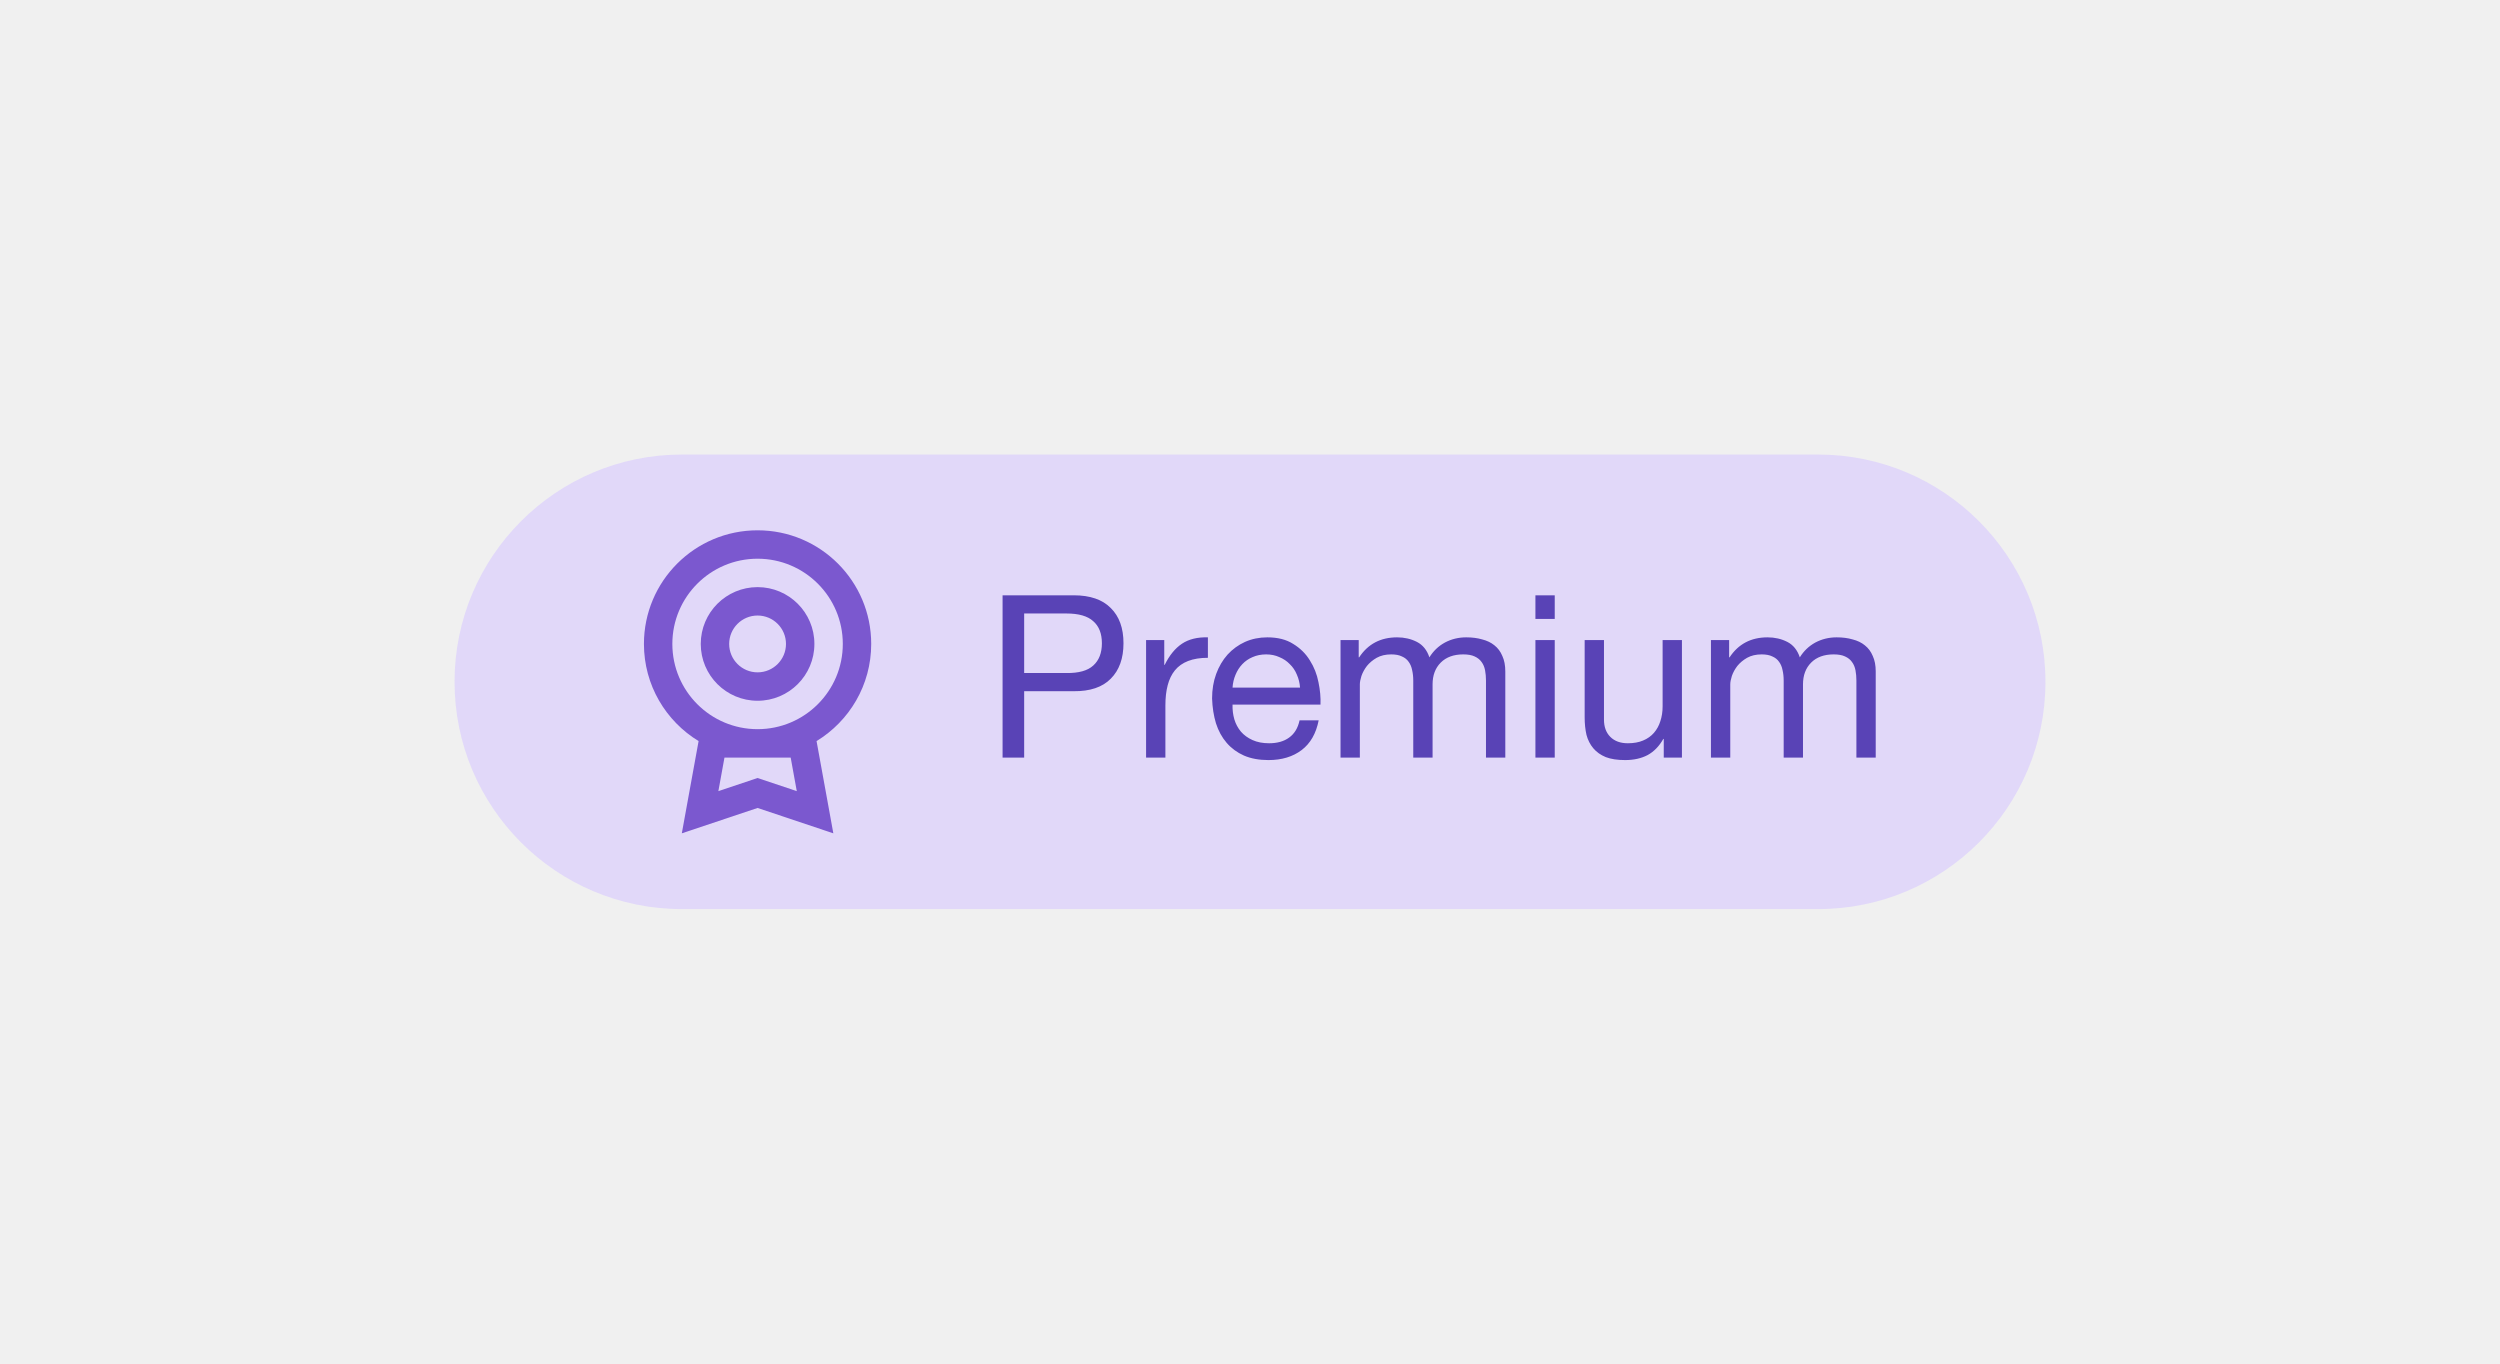
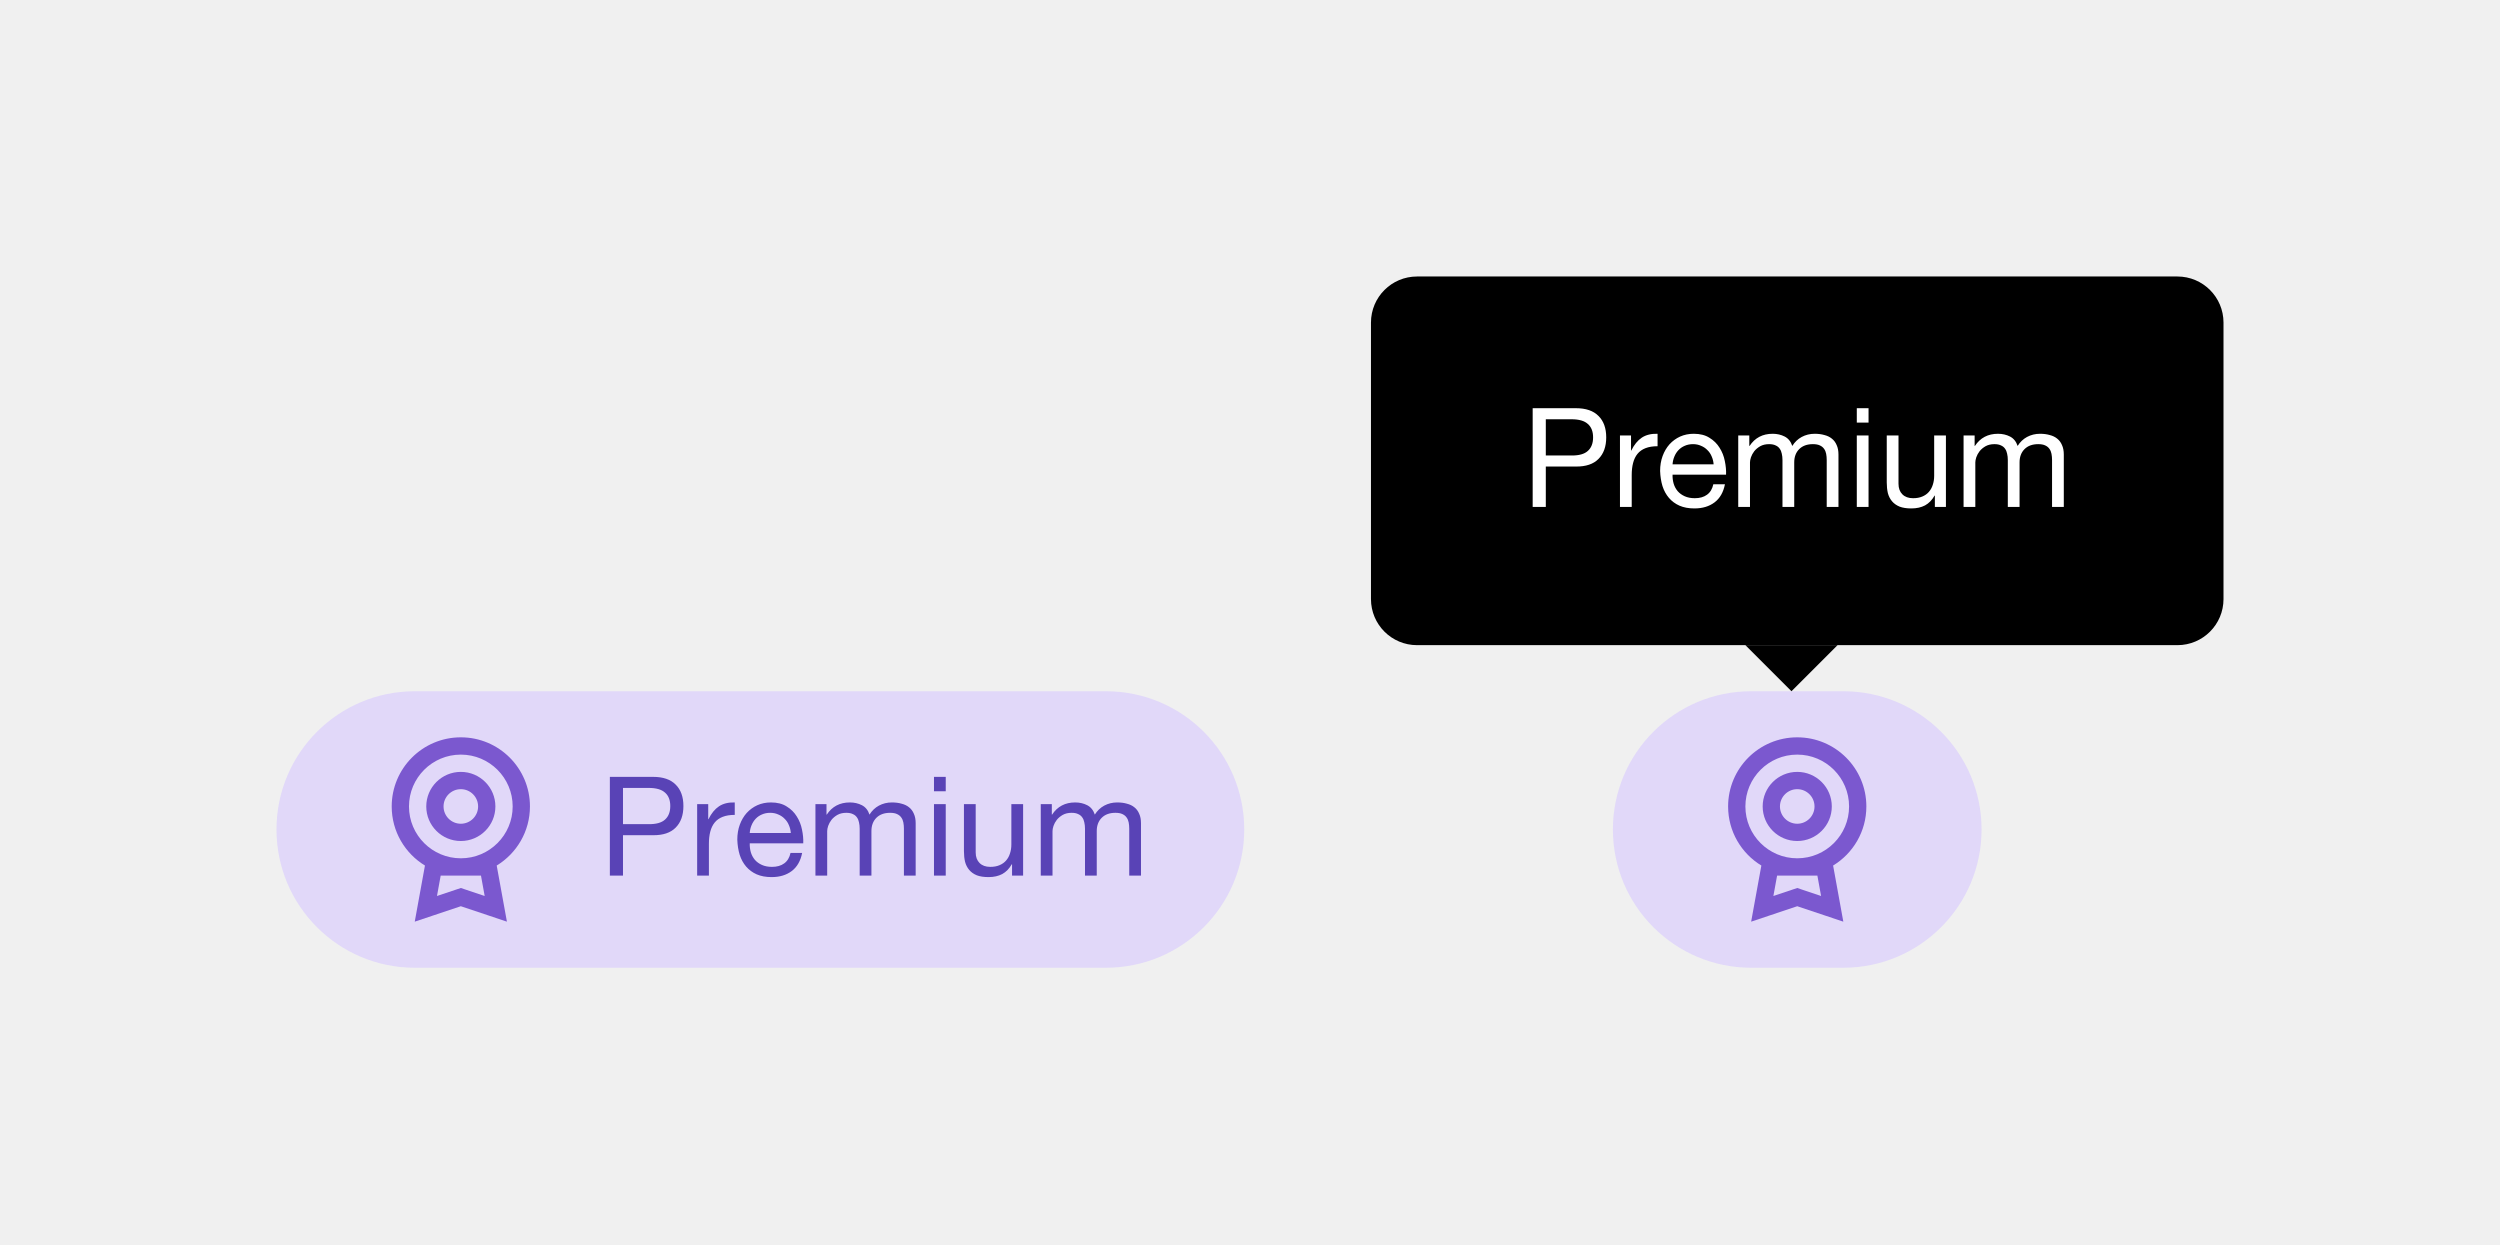
- <svg xmlns="http://www.w3.org/2000/svg" width="132" height="72" viewBox="0 0 132 72" fill="none">
-   <path d="M24 36C24 29.373 29.373 24 36 24H96C102.627 24 108 29.373 108 36V36C108 42.627 102.627 48 96 48H36C29.373 48 24 42.627 24 36V36Z" fill="#E1D8F9" />
-   <path fill-rule="evenodd" clip-rule="evenodd" d="M40 38.5C42.485 38.5 44.5 36.485 44.5 34C44.5 31.515 42.485 29.5 40 29.5C37.515 29.5 35.5 31.515 35.5 34C35.5 36.485 37.515 38.5 40 38.5ZM46 34C46 36.173 44.844 38.077 43.114 39.129L43.694 42.316L44 44L42.377 43.456L40 42.66L37.623 43.456L36 44L36.306 42.316L36.886 39.129C35.156 38.077 34 36.173 34 34C34 30.686 36.686 28 40 28C43.314 28 46 30.686 46 34ZM38.252 40H40H41.748L42.07 41.772L40.477 41.238L40 41.078L39.523 41.238L37.93 41.772L38.252 40ZM41.5 34C41.5 34.828 40.828 35.5 40 35.5C39.172 35.5 38.5 34.828 38.5 34C38.5 33.172 39.172 32.5 40 32.5C40.828 32.5 41.5 33.172 41.5 34ZM43 34C43 35.657 41.657 37 40 37C38.343 37 37 35.657 37 34C37 32.343 38.343 31 40 31C41.657 31 43 32.343 43 34Z" fill="#7B58CF" />
-   <path d="M54.076 35.536V32.392H56.308C56.956 32.392 57.428 32.528 57.724 32.8C58.028 33.064 58.18 33.452 58.18 33.964C58.18 34.476 58.028 34.868 57.724 35.14C57.428 35.412 56.956 35.544 56.308 35.536H54.076ZM52.936 31.432V40H54.076V36.496H56.692C57.556 36.504 58.208 36.284 58.648 35.836C59.096 35.388 59.32 34.764 59.32 33.964C59.32 33.164 59.096 32.544 58.648 32.104C58.208 31.656 57.556 31.432 56.692 31.432H52.936ZM60.513 33.796V40H61.533V37.24C61.533 36.84 61.573 36.488 61.653 36.184C61.733 35.872 61.861 35.608 62.037 35.392C62.213 35.176 62.445 35.012 62.733 34.9C63.021 34.788 63.369 34.732 63.777 34.732V33.652C63.225 33.636 62.769 33.748 62.409 33.988C62.049 34.228 61.745 34.6 61.497 35.104H61.473V33.796H60.513ZM68.642 36.304H65.078C65.094 36.064 65.146 35.84 65.234 35.632C65.322 35.416 65.442 35.228 65.594 35.068C65.746 34.908 65.926 34.784 66.134 34.696C66.35 34.6 66.59 34.552 66.854 34.552C67.11 34.552 67.342 34.6 67.55 34.696C67.766 34.784 67.95 34.908 68.102 35.068C68.262 35.22 68.386 35.404 68.474 35.62C68.57 35.836 68.626 36.064 68.642 36.304ZM69.626 38.032H68.618C68.53 38.44 68.346 38.744 68.066 38.944C67.794 39.144 67.442 39.244 67.01 39.244C66.674 39.244 66.382 39.188 66.134 39.076C65.886 38.964 65.682 38.816 65.522 38.632C65.362 38.44 65.246 38.224 65.174 37.984C65.102 37.736 65.07 37.476 65.078 37.204H69.722C69.738 36.828 69.702 36.432 69.614 36.016C69.534 35.6 69.382 35.216 69.158 34.864C68.942 34.512 68.65 34.224 68.282 34C67.922 33.768 67.466 33.652 66.914 33.652C66.49 33.652 66.098 33.732 65.738 33.892C65.386 34.052 65.078 34.276 64.814 34.564C64.558 34.852 64.358 35.192 64.214 35.584C64.07 35.976 63.998 36.408 63.998 36.88C64.014 37.352 64.082 37.788 64.202 38.188C64.33 38.588 64.518 38.932 64.766 39.22C65.014 39.508 65.318 39.732 65.678 39.892C66.046 40.052 66.478 40.132 66.974 40.132C67.678 40.132 68.262 39.956 68.726 39.604C69.19 39.252 69.49 38.728 69.626 38.032ZM70.78 33.796V40H71.8V36.136C71.8 36.016 71.828 35.868 71.884 35.692C71.948 35.508 72.044 35.332 72.172 35.164C72.308 34.996 72.48 34.852 72.688 34.732C72.904 34.612 73.16 34.552 73.456 34.552C73.688 34.552 73.876 34.588 74.02 34.66C74.172 34.724 74.292 34.82 74.38 34.948C74.468 35.068 74.528 35.212 74.56 35.38C74.6 35.548 74.62 35.732 74.62 35.932V40H75.64V36.136C75.64 35.656 75.784 35.272 76.072 34.984C76.36 34.696 76.756 34.552 77.26 34.552C77.508 34.552 77.708 34.588 77.86 34.66C78.02 34.732 78.144 34.832 78.232 34.96C78.32 35.08 78.38 35.224 78.412 35.392C78.444 35.56 78.46 35.74 78.46 35.932V40H79.48V35.452C79.48 35.132 79.428 34.86 79.324 34.636C79.228 34.404 79.088 34.216 78.904 34.072C78.728 33.928 78.512 33.824 78.256 33.76C78.008 33.688 77.728 33.652 77.416 33.652C77.008 33.652 76.632 33.744 76.288 33.928C75.952 34.112 75.68 34.372 75.472 34.708C75.344 34.324 75.124 34.052 74.812 33.892C74.5 33.732 74.152 33.652 73.768 33.652C72.896 33.652 72.228 34.004 71.764 34.708H71.74V33.796H70.78ZM82.09 32.68V31.432H81.07V32.68H82.09ZM81.07 33.796V40H82.09V33.796H81.07ZM88.806 40V33.796H87.786V37.3C87.786 37.58 87.746 37.84 87.666 38.08C87.594 38.312 87.482 38.516 87.33 38.692C87.178 38.868 86.986 39.004 86.754 39.1C86.53 39.196 86.262 39.244 85.95 39.244C85.558 39.244 85.25 39.132 85.026 38.908C84.802 38.684 84.69 38.38 84.69 37.996V33.796H83.67V37.876C83.67 38.212 83.702 38.52 83.766 38.8C83.838 39.072 83.958 39.308 84.126 39.508C84.294 39.708 84.514 39.864 84.786 39.976C85.058 40.08 85.398 40.132 85.806 40.132C86.262 40.132 86.658 40.044 86.994 39.868C87.33 39.684 87.606 39.4 87.822 39.016H87.846V40H88.806ZM90.338 33.796V40H91.358V36.136C91.358 36.016 91.386 35.868 91.442 35.692C91.506 35.508 91.602 35.332 91.73 35.164C91.866 34.996 92.038 34.852 92.246 34.732C92.462 34.612 92.718 34.552 93.014 34.552C93.246 34.552 93.434 34.588 93.578 34.66C93.73 34.724 93.85 34.82 93.938 34.948C94.026 35.068 94.086 35.212 94.118 35.38C94.158 35.548 94.178 35.732 94.178 35.932V40H95.198V36.136C95.198 35.656 95.342 35.272 95.63 34.984C95.918 34.696 96.314 34.552 96.818 34.552C97.066 34.552 97.266 34.588 97.418 34.66C97.578 34.732 97.702 34.832 97.79 34.96C97.878 35.08 97.938 35.224 97.97 35.392C98.002 35.56 98.018 35.74 98.018 35.932V40H99.038V35.452C99.038 35.132 98.986 34.86 98.882 34.636C98.786 34.404 98.646 34.216 98.462 34.072C98.286 33.928 98.07 33.824 97.814 33.76C97.566 33.688 97.286 33.652 96.974 33.652C96.566 33.652 96.19 33.744 95.846 33.928C95.51 34.112 95.238 34.372 95.03 34.708C94.902 34.324 94.682 34.052 94.37 33.892C94.058 33.732 93.71 33.652 93.326 33.652C92.454 33.652 91.786 34.004 91.322 34.708H91.298V33.796H90.338Z" fill="#5943B6" />
+ <svg xmlns="http://www.w3.org/2000/svg" width="217" height="108" viewBox="0 0 217 108" fill="none">
+   <path d="M24 72C24 65.373 29.373 60 36 60H96C102.627 60 108 65.373 108 72V72C108 78.627 102.627 84 96 84H36C29.373 84 24 78.627 24 72V72Z" fill="#E1D8F9" />
+   <path fill-rule="evenodd" clip-rule="evenodd" d="M40 74.5C42.485 74.5 44.5 72.485 44.5 70C44.5 67.515 42.485 65.5 40 65.5C37.515 65.5 35.5 67.515 35.5 70C35.5 72.485 37.515 74.5 40 74.5ZM46 70C46 72.173 44.844 74.077 43.114 75.129L43.694 78.316L44 80L42.377 79.456L40 78.66L37.623 79.456L36 80L36.306 78.316L36.886 75.129C35.156 74.077 34 72.173 34 70C34 66.686 36.686 64 40 64C43.314 64 46 66.686 46 70ZM38.252 76H40H41.748L42.07 77.772L40.477 77.238L40 77.078L39.523 77.238L37.93 77.772L38.252 76ZM41.5 70C41.5 70.828 40.828 71.5 40 71.5C39.172 71.5 38.5 70.828 38.5 70C38.5 69.172 39.172 68.5 40 68.5C40.828 68.5 41.5 69.172 41.5 70ZM43 70C43 71.657 41.657 73 40 73C38.343 73 37 71.657 37 70C37 68.343 38.343 67 40 67C41.657 67 43 68.343 43 70Z" fill="#7B58CF" />
+   <path d="M54.076 71.536V68.392H56.308C56.956 68.392 57.428 68.528 57.724 68.8C58.028 69.064 58.18 69.452 58.18 69.964C58.18 70.476 58.028 70.868 57.724 71.14C57.428 71.412 56.956 71.544 56.308 71.536H54.076ZM52.936 67.432V76H54.076V72.496H56.692C57.556 72.504 58.208 72.284 58.648 71.836C59.096 71.388 59.32 70.764 59.32 69.964C59.32 69.164 59.096 68.544 58.648 68.104C58.208 67.656 57.556 67.432 56.692 67.432H52.936ZM60.513 69.796V76H61.533V73.24C61.533 72.84 61.573 72.488 61.653 72.184C61.733 71.872 61.861 71.608 62.037 71.392C62.213 71.176 62.445 71.012 62.733 70.9C63.021 70.788 63.369 70.732 63.777 70.732V69.652C63.225 69.636 62.769 69.748 62.409 69.988C62.049 70.228 61.745 70.6 61.497 71.104H61.473V69.796H60.513ZM68.642 72.304H65.078C65.094 72.064 65.146 71.84 65.234 71.632C65.322 71.416 65.442 71.228 65.594 71.068C65.746 70.908 65.926 70.784 66.134 70.696C66.35 70.6 66.59 70.552 66.854 70.552C67.11 70.552 67.342 70.6 67.55 70.696C67.766 70.784 67.95 70.908 68.102 71.068C68.262 71.22 68.386 71.404 68.474 71.62C68.57 71.836 68.626 72.064 68.642 72.304ZM69.626 74.032H68.618C68.53 74.44 68.346 74.744 68.066 74.944C67.794 75.144 67.442 75.244 67.01 75.244C66.674 75.244 66.382 75.188 66.134 75.076C65.886 74.964 65.682 74.816 65.522 74.632C65.362 74.44 65.246 74.224 65.174 73.984C65.102 73.736 65.07 73.476 65.078 73.204H69.722C69.738 72.828 69.702 72.432 69.614 72.016C69.534 71.6 69.382 71.216 69.158 70.864C68.942 70.512 68.65 70.224 68.282 70C67.922 69.768 67.466 69.652 66.914 69.652C66.49 69.652 66.098 69.732 65.738 69.892C65.386 70.052 65.078 70.276 64.814 70.564C64.558 70.852 64.358 71.192 64.214 71.584C64.07 71.976 63.998 72.408 63.998 72.88C64.014 73.352 64.082 73.788 64.202 74.188C64.33 74.588 64.518 74.932 64.766 75.22C65.014 75.508 65.318 75.732 65.678 75.892C66.046 76.052 66.478 76.132 66.974 76.132C67.678 76.132 68.262 75.956 68.726 75.604C69.19 75.252 69.49 74.728 69.626 74.032ZM70.78 69.796V76H71.8V72.136C71.8 72.016 71.828 71.868 71.884 71.692C71.948 71.508 72.044 71.332 72.172 71.164C72.308 70.996 72.48 70.852 72.688 70.732C72.904 70.612 73.16 70.552 73.456 70.552C73.688 70.552 73.876 70.588 74.02 70.66C74.172 70.724 74.292 70.82 74.38 70.948C74.468 71.068 74.528 71.212 74.56 71.38C74.6 71.548 74.62 71.732 74.62 71.932V76H75.64V72.136C75.64 71.656 75.784 71.272 76.072 70.984C76.36 70.696 76.756 70.552 77.26 70.552C77.508 70.552 77.708 70.588 77.86 70.66C78.02 70.732 78.144 70.832 78.232 70.96C78.32 71.08 78.38 71.224 78.412 71.392C78.444 71.56 78.46 71.74 78.46 71.932V76H79.48V71.452C79.48 71.132 79.428 70.86 79.324 70.636C79.228 70.404 79.088 70.216 78.904 70.072C78.728 69.928 78.512 69.824 78.256 69.76C78.008 69.688 77.728 69.652 77.416 69.652C77.008 69.652 76.632 69.744 76.288 69.928C75.952 70.112 75.68 70.372 75.472 70.708C75.344 70.324 75.124 70.052 74.812 69.892C74.5 69.732 74.152 69.652 73.768 69.652C72.896 69.652 72.228 70.004 71.764 70.708H71.74V69.796H70.78ZM82.09 68.68V67.432H81.07V68.68H82.09ZM81.07 69.796V76H82.09V69.796H81.07ZM88.806 76V69.796H87.786V73.3C87.786 73.58 87.746 73.84 87.666 74.08C87.594 74.312 87.482 74.516 87.33 74.692C87.178 74.868 86.986 75.004 86.754 75.1C86.53 75.196 86.262 75.244 85.95 75.244C85.558 75.244 85.25 75.132 85.026 74.908C84.802 74.684 84.69 74.38 84.69 73.996V69.796H83.67V73.876C83.67 74.212 83.702 74.52 83.766 74.8C83.838 75.072 83.958 75.308 84.126 75.508C84.294 75.708 84.514 75.864 84.786 75.976C85.058 76.08 85.398 76.132 85.806 76.132C86.262 76.132 86.658 76.044 86.994 75.868C87.33 75.684 87.606 75.4 87.822 75.016H87.846V76H88.806ZM90.338 69.796V76H91.358V72.136C91.358 72.016 91.386 71.868 91.442 71.692C91.506 71.508 91.602 71.332 91.73 71.164C91.866 70.996 92.038 70.852 92.246 70.732C92.462 70.612 92.718 70.552 93.014 70.552C93.246 70.552 93.434 70.588 93.578 70.66C93.73 70.724 93.85 70.82 93.938 70.948C94.026 71.068 94.086 71.212 94.118 71.38C94.158 71.548 94.178 71.732 94.178 71.932V76H95.198V72.136C95.198 71.656 95.342 71.272 95.63 70.984C95.918 70.696 96.314 70.552 96.818 70.552C97.066 70.552 97.266 70.588 97.418 70.66C97.578 70.732 97.702 70.832 97.79 70.96C97.878 71.08 97.938 71.224 97.97 71.392C98.002 71.56 98.018 71.74 98.018 71.932V76H99.038V71.452C99.038 71.132 98.986 70.86 98.882 70.636C98.786 70.404 98.646 70.216 98.462 70.072C98.286 69.928 98.07 69.824 97.814 69.76C97.566 69.688 97.286 69.652 96.974 69.652C96.566 69.652 96.19 69.744 95.846 69.928C95.51 70.112 95.238 70.372 95.03 70.708C94.902 70.324 94.682 70.052 94.37 69.892C94.058 69.732 93.71 69.652 93.326 69.652C92.454 69.652 91.786 70.004 91.322 70.708H91.298V69.796H90.338Z" fill="#5943B6" />
+   <path d="M140 72C140 65.373 145.373 60 152 60H160C166.627 60 172 65.373 172 72V72C172 78.627 166.627 84 160 84H152C145.373 84 140 78.627 140 72V72Z" fill="#E1D8F9" />
+   <path fill-rule="evenodd" clip-rule="evenodd" d="M156 74.5C158.485 74.5 160.5 72.485 160.5 70C160.5 67.515 158.485 65.5 156 65.5C153.515 65.5 151.5 67.515 151.5 70C151.5 72.485 153.515 74.5 156 74.5ZM162 70C162 72.173 160.845 74.077 159.114 75.129L159.694 78.316L160 80L158.377 79.456L156 78.66L153.623 79.456L152 80L152.306 78.316L152.886 75.129C151.155 74.077 150 72.173 150 70C150 66.686 152.686 64 156 64C159.314 64 162 66.686 162 70ZM154.252 76H156H157.748L158.07 77.772L156.476 77.238L156 77.078L155.524 77.238L153.93 77.772L154.252 76ZM157.5 70C157.5 70.828 156.828 71.5 156 71.5C155.172 71.5 154.5 70.828 154.5 70C154.5 69.172 155.172 68.5 156 68.5C156.828 68.5 157.5 69.172 157.5 70ZM159 70C159 71.657 157.657 73 156 73C154.343 73 153 71.657 153 70C153 68.343 154.343 67 156 67C157.657 67 159 68.343 159 70Z" fill="#7B58CF" />
+   <rect x="119" y="24" width="74" height="32" rx="4" fill="black" />
+   <path d="M151.5 56H159.5L155.5 60L151.5 56Z" fill="black" />
+   <path d="M134.176 39.536V36.392H136.408C137.056 36.392 137.528 36.528 137.824 36.8C138.128 37.064 138.28 37.452 138.28 37.964C138.28 38.476 138.128 38.868 137.824 39.14C137.528 39.412 137.056 39.544 136.408 39.536H134.176ZM133.036 35.432V44H134.176V40.496H136.792C137.656 40.504 138.308 40.284 138.748 39.836C139.196 39.388 139.42 38.764 139.42 37.964C139.42 37.164 139.196 36.544 138.748 36.104C138.308 35.656 137.656 35.432 136.792 35.432H133.036ZM140.613 37.796V44H141.633V41.24C141.633 40.84 141.673 40.488 141.753 40.184C141.833 39.872 141.961 39.608 142.137 39.392C142.313 39.176 142.545 39.012 142.833 38.9C143.121 38.788 143.469 38.732 143.877 38.732V37.652C143.325 37.636 142.869 37.748 142.509 37.988C142.149 38.228 141.845 38.6 141.597 39.104H141.573V37.796H140.613ZM148.742 40.304H145.178C145.194 40.064 145.246 39.84 145.334 39.632C145.422 39.416 145.542 39.228 145.694 39.068C145.846 38.908 146.026 38.784 146.234 38.696C146.45 38.6 146.69 38.552 146.954 38.552C147.21 38.552 147.442 38.6 147.65 38.696C147.866 38.784 148.05 38.908 148.202 39.068C148.362 39.22 148.486 39.404 148.574 39.62C148.67 39.836 148.726 40.064 148.742 40.304ZM149.726 42.032H148.718C148.63 42.44 148.446 42.744 148.166 42.944C147.894 43.144 147.542 43.244 147.11 43.244C146.774 43.244 146.482 43.188 146.234 43.076C145.986 42.964 145.782 42.816 145.622 42.632C145.462 42.44 145.346 42.224 145.274 41.984C145.202 41.736 145.17 41.476 145.178 41.204H149.822C149.838 40.828 149.802 40.432 149.714 40.016C149.634 39.6 149.482 39.216 149.258 38.864C149.042 38.512 148.75 38.224 148.382 38C148.022 37.768 147.566 37.652 147.014 37.652C146.59 37.652 146.198 37.732 145.838 37.892C145.486 38.052 145.178 38.276 144.914 38.564C144.658 38.852 144.458 39.192 144.314 39.584C144.17 39.976 144.098 40.408 144.098 40.88C144.114 41.352 144.182 41.788 144.302 42.188C144.43 42.588 144.618 42.932 144.866 43.22C145.114 43.508 145.418 43.732 145.778 43.892C146.146 44.052 146.578 44.132 147.074 44.132C147.778 44.132 148.362 43.956 148.826 43.604C149.29 43.252 149.59 42.728 149.726 42.032ZM150.879 37.796V44H151.899V40.136C151.899 40.016 151.927 39.868 151.983 39.692C152.047 39.508 152.143 39.332 152.271 39.164C152.407 38.996 152.579 38.852 152.787 38.732C153.003 38.612 153.259 38.552 153.555 38.552C153.787 38.552 153.975 38.588 154.119 38.66C154.271 38.724 154.391 38.82 154.479 38.948C154.567 39.068 154.627 39.212 154.659 39.38C154.699 39.548 154.719 39.732 154.719 39.932V44H155.739V40.136C155.739 39.656 155.883 39.272 156.171 38.984C156.459 38.696 156.855 38.552 157.359 38.552C157.607 38.552 157.807 38.588 157.959 38.66C158.119 38.732 158.243 38.832 158.331 38.96C158.419 39.08 158.479 39.224 158.511 39.392C158.543 39.56 158.559 39.74 158.559 39.932V44H159.579V39.452C159.579 39.132 159.527 38.86 159.423 38.636C159.327 38.404 159.187 38.216 159.003 38.072C158.827 37.928 158.611 37.824 158.355 37.76C158.107 37.688 157.827 37.652 157.515 37.652C157.107 37.652 156.731 37.744 156.387 37.928C156.051 38.112 155.779 38.372 155.571 38.708C155.443 38.324 155.223 38.052 154.911 37.892C154.599 37.732 154.251 37.652 153.867 37.652C152.995 37.652 152.327 38.004 151.863 38.708H151.839V37.796H150.879ZM162.19 36.68V35.432H161.17V36.68H162.19ZM161.17 37.796V44H162.19V37.796H161.17ZM168.906 44V37.796H167.886V41.3C167.886 41.58 167.846 41.84 167.766 42.08C167.694 42.312 167.582 42.516 167.43 42.692C167.278 42.868 167.086 43.004 166.854 43.1C166.63 43.196 166.362 43.244 166.05 43.244C165.658 43.244 165.35 43.132 165.126 42.908C164.902 42.684 164.79 42.38 164.79 41.996V37.796H163.77V41.876C163.77 42.212 163.802 42.52 163.866 42.8C163.938 43.072 164.058 43.308 164.226 43.508C164.394 43.708 164.614 43.864 164.886 43.976C165.158 44.08 165.498 44.132 165.906 44.132C166.362 44.132 166.758 44.044 167.094 43.868C167.43 43.684 167.706 43.4 167.922 43.016H167.946V44H168.906ZM170.438 37.796V44H171.458V40.136C171.458 40.016 171.486 39.868 171.542 39.692C171.606 39.508 171.702 39.332 171.83 39.164C171.966 38.996 172.138 38.852 172.346 38.732C172.562 38.612 172.818 38.552 173.114 38.552C173.346 38.552 173.534 38.588 173.678 38.66C173.83 38.724 173.95 38.82 174.038 38.948C174.126 39.068 174.186 39.212 174.218 39.38C174.258 39.548 174.278 39.732 174.278 39.932V44H175.298V40.136C175.298 39.656 175.442 39.272 175.73 38.984C176.018 38.696 176.414 38.552 176.918 38.552C177.166 38.552 177.366 38.588 177.518 38.66C177.678 38.732 177.802 38.832 177.89 38.96C177.978 39.08 178.038 39.224 178.07 39.392C178.102 39.56 178.118 39.74 178.118 39.932V44H179.138V39.452C179.138 39.132 179.086 38.86 178.982 38.636C178.886 38.404 178.746 38.216 178.562 38.072C178.386 37.928 178.17 37.824 177.914 37.76C177.666 37.688 177.386 37.652 177.074 37.652C176.666 37.652 176.29 37.744 175.946 37.928C175.61 38.112 175.338 38.372 175.13 38.708C175.002 38.324 174.782 38.052 174.47 37.892C174.158 37.732 173.81 37.652 173.426 37.652C172.554 37.652 171.886 38.004 171.422 38.708H171.398V37.796H170.438Z" fill="white" />
</svg>
